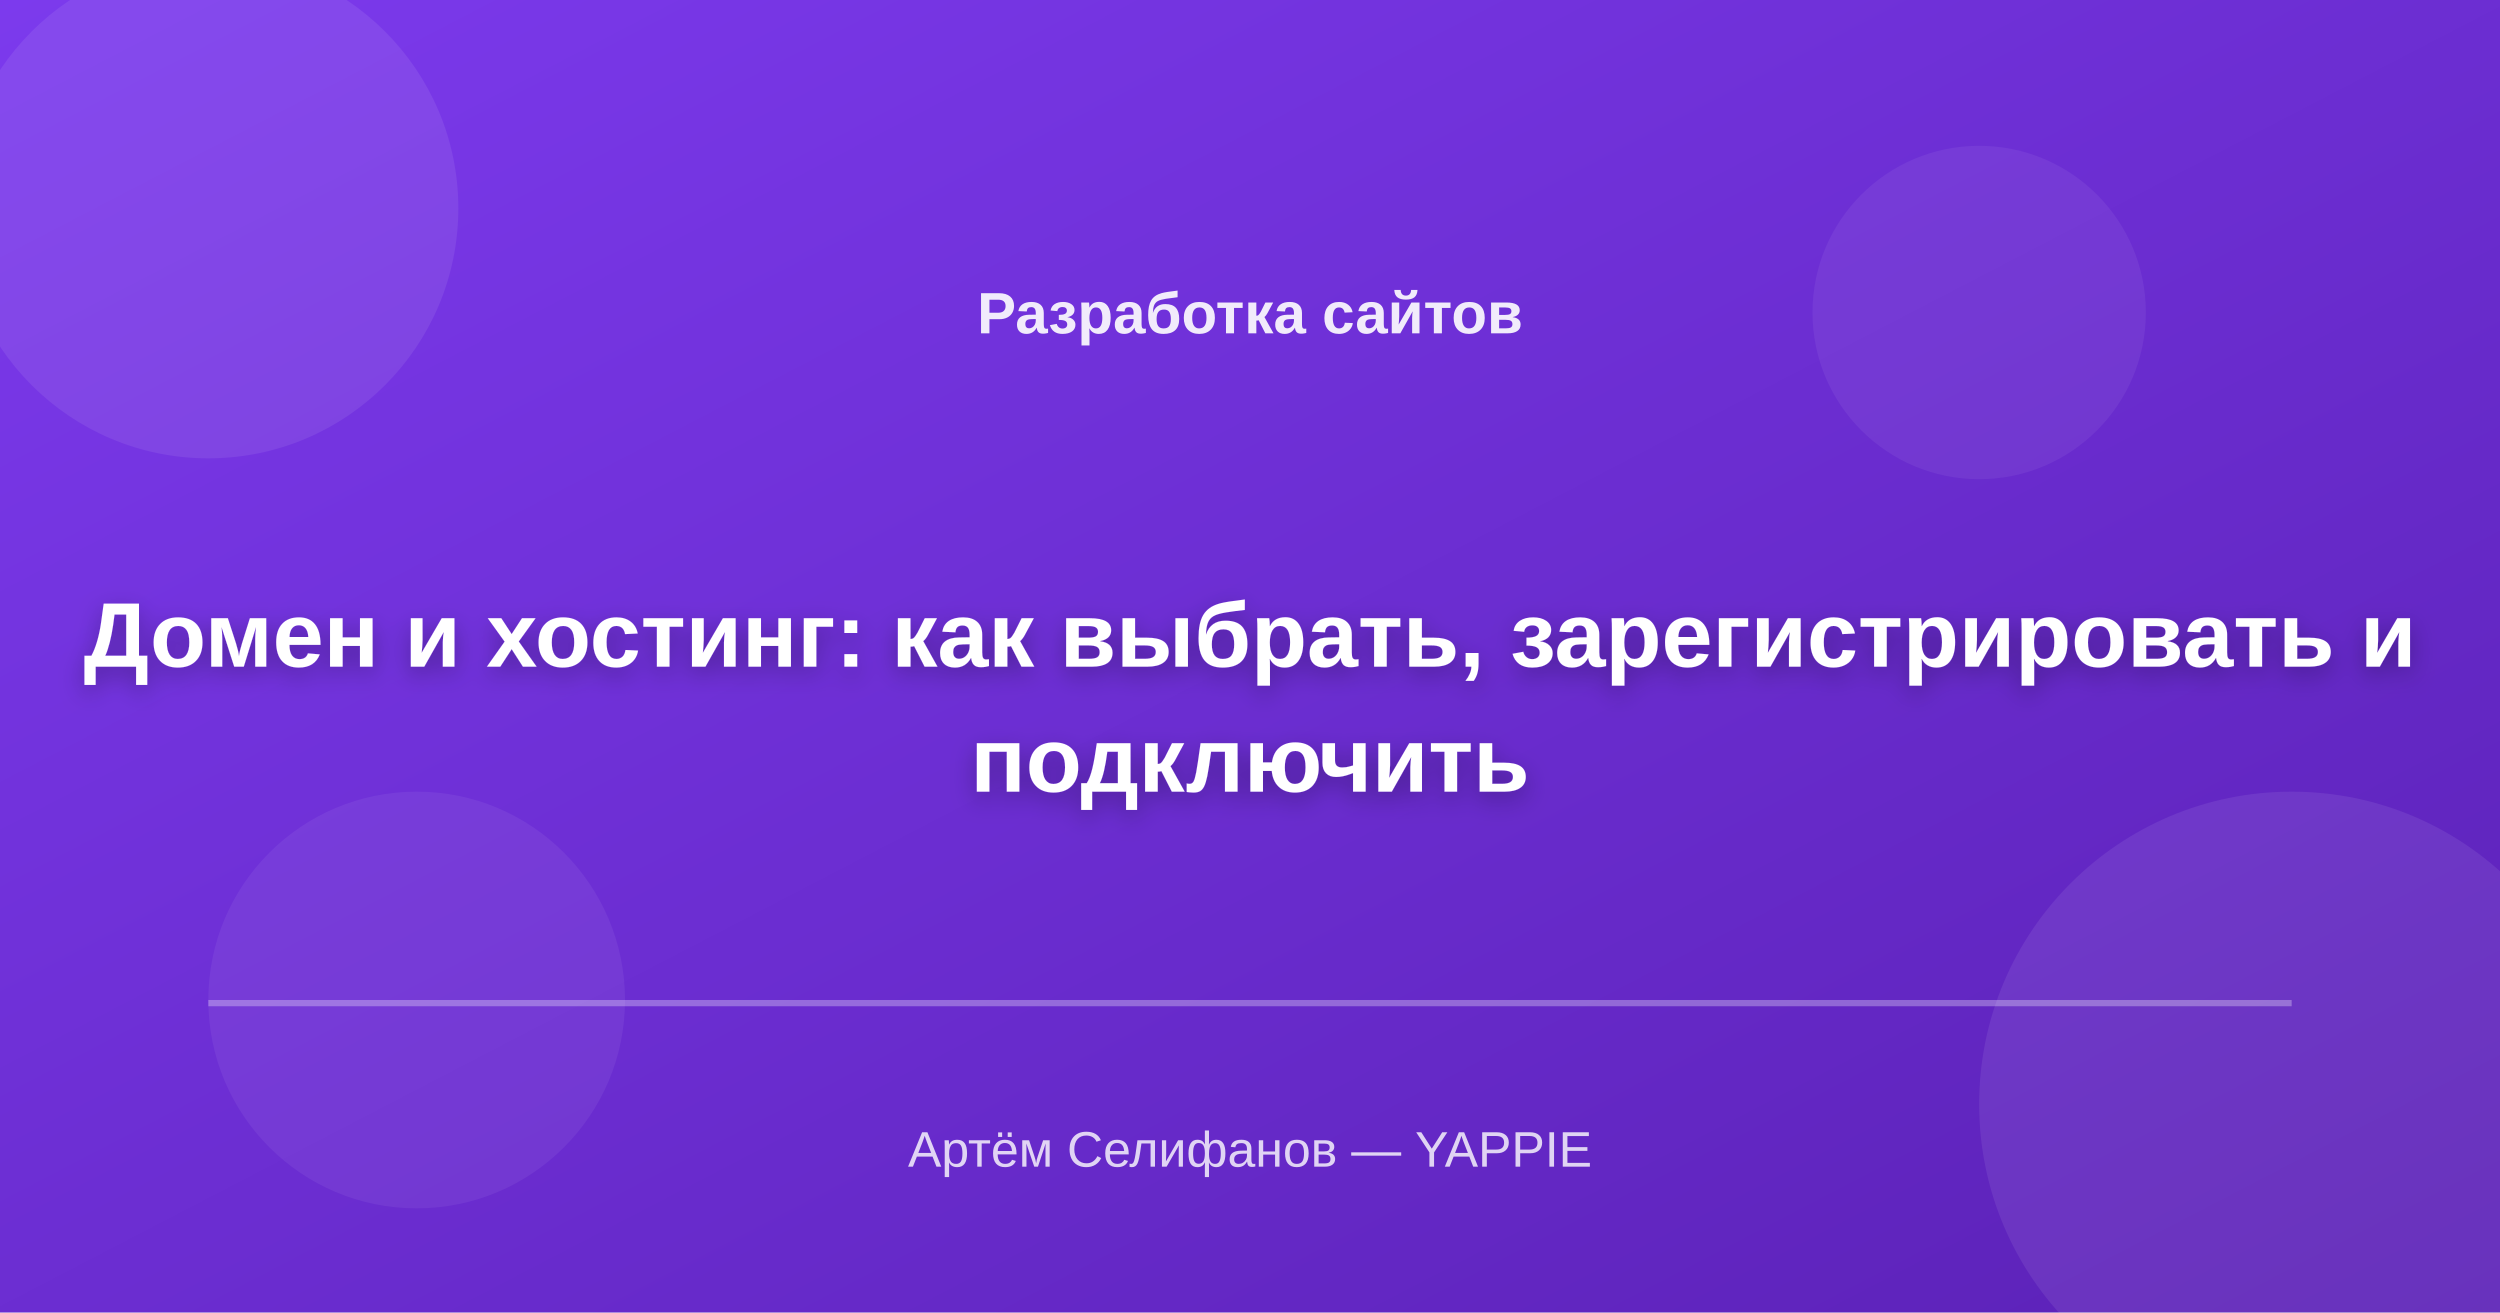
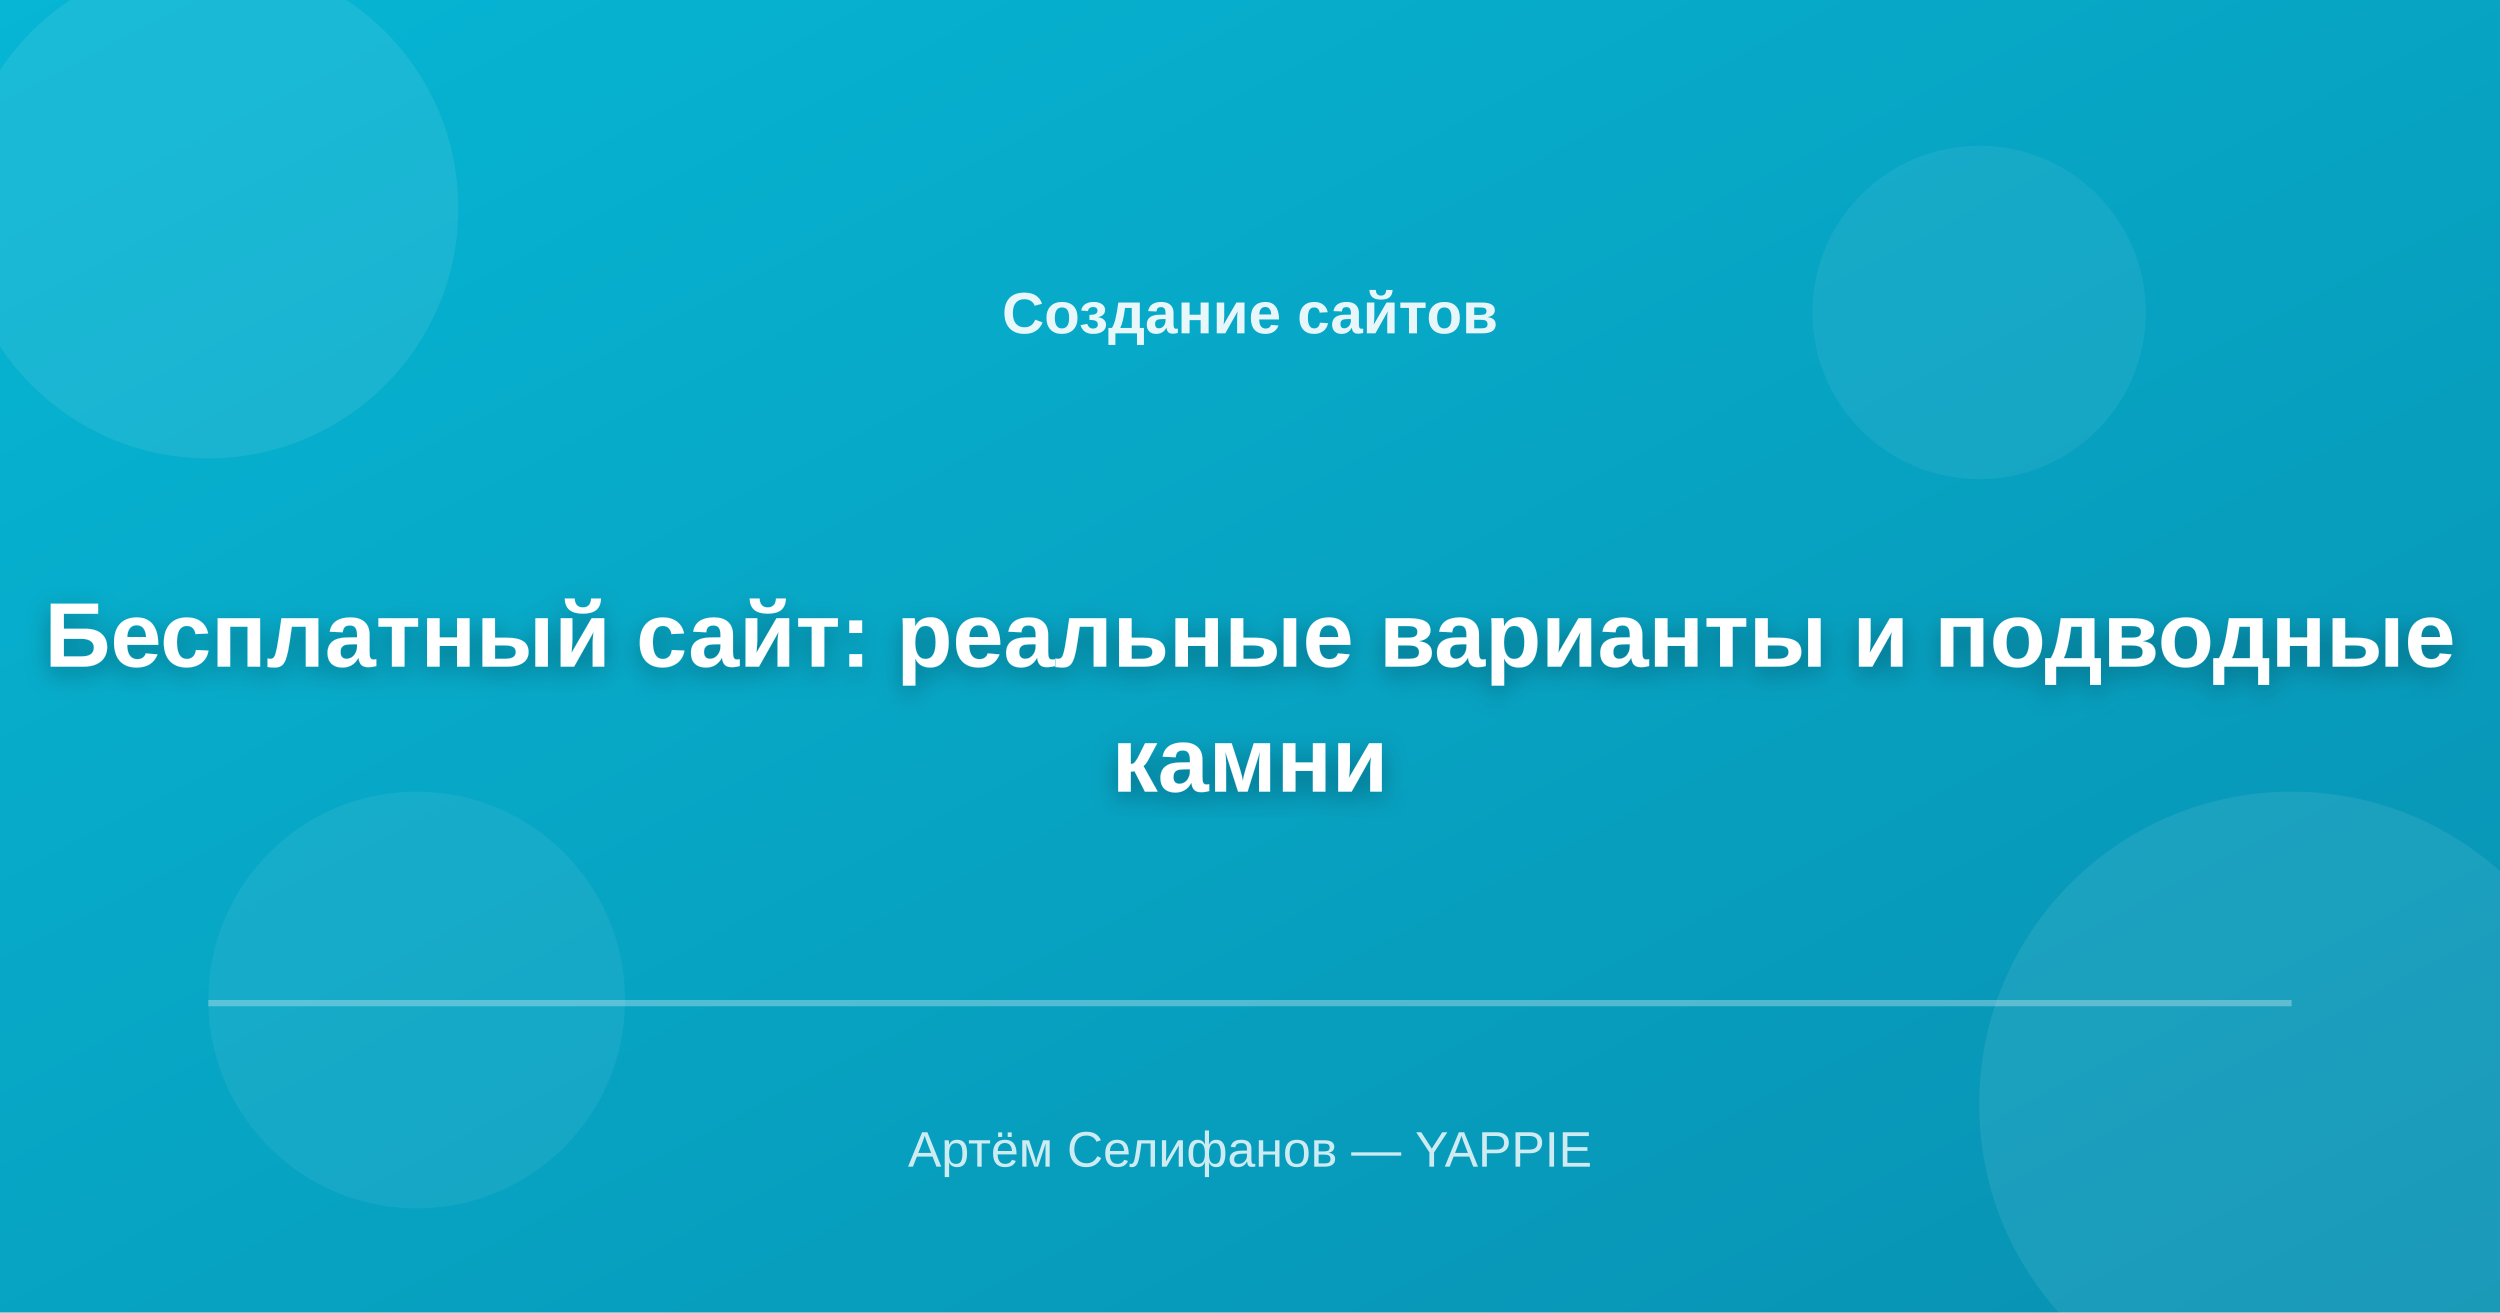
<svg xmlns="http://www.w3.org/2000/svg" width="1200" height="630">
  <defs>
    <linearGradient id="grad" x1="0%" y1="0%" x2="100%" y2="100%">
-       <stop offset="0%" style="stop-color:#7c3aed;stop-opacity:1" />
-       <stop offset="100%" style="stop-color:#5b21b6;stop-opacity:1" />
+       <stop offset="0%" style="stop-color:#06b6d4;stop-opacity:1" />
+       <stop offset="100%" style="stop-color:#0891b2;stop-opacity:1" />
    </linearGradient>
    <filter id="shadow" x="-50%" y="-50%" width="200%" height="200%">
      <feDropShadow dx="0" dy="4" stdDeviation="6" flood-opacity="0.3" />
    </filter>
  </defs>
  <rect width="1200" height="630" fill="url(#grad)" />
  <circle cx="100" cy="100" r="120" fill="white" opacity="0.08" />
  <circle cx="1100" cy="530" r="150" fill="white" opacity="0.08" />
  <circle cx="950" cy="150" r="80" fill="white" opacity="0.06" />
  <circle cx="200" cy="480" r="100" fill="white" opacity="0.06" />
  <rect x="100" y="480" width="1000" height="3" fill="white" opacity="0.3" />
  <text x="600" y="160" font-family="Arial, Helvetica, sans-serif" font-size="28" font-weight="600" fill="white" text-anchor="middle" opacity="0.9">
-     Разработка сайтов
+     Создание сайтов
  </text>
  <text x="600" y="320" font-family="Arial, Helvetica, sans-serif" font-size="44" font-weight="bold" fill="white" text-anchor="middle" filter="url(#shadow)">
-     Домен и хостинг: как выбрать, зарегистрировать и
+     Бесплатный сайт: реальные варианты и подводные
  </text>
  <text x="600" y="380" font-family="Arial, Helvetica, sans-serif" font-size="44" font-weight="bold" fill="white" text-anchor="middle" filter="url(#shadow)">
-     подключить
+     камни
  </text>
  <text x="600" y="560" font-family="Arial, Helvetica, sans-serif" font-size="24" fill="white" text-anchor="middle" opacity="0.8">
    Артём Селифанов — YAPPIE
  </text>
</svg>
